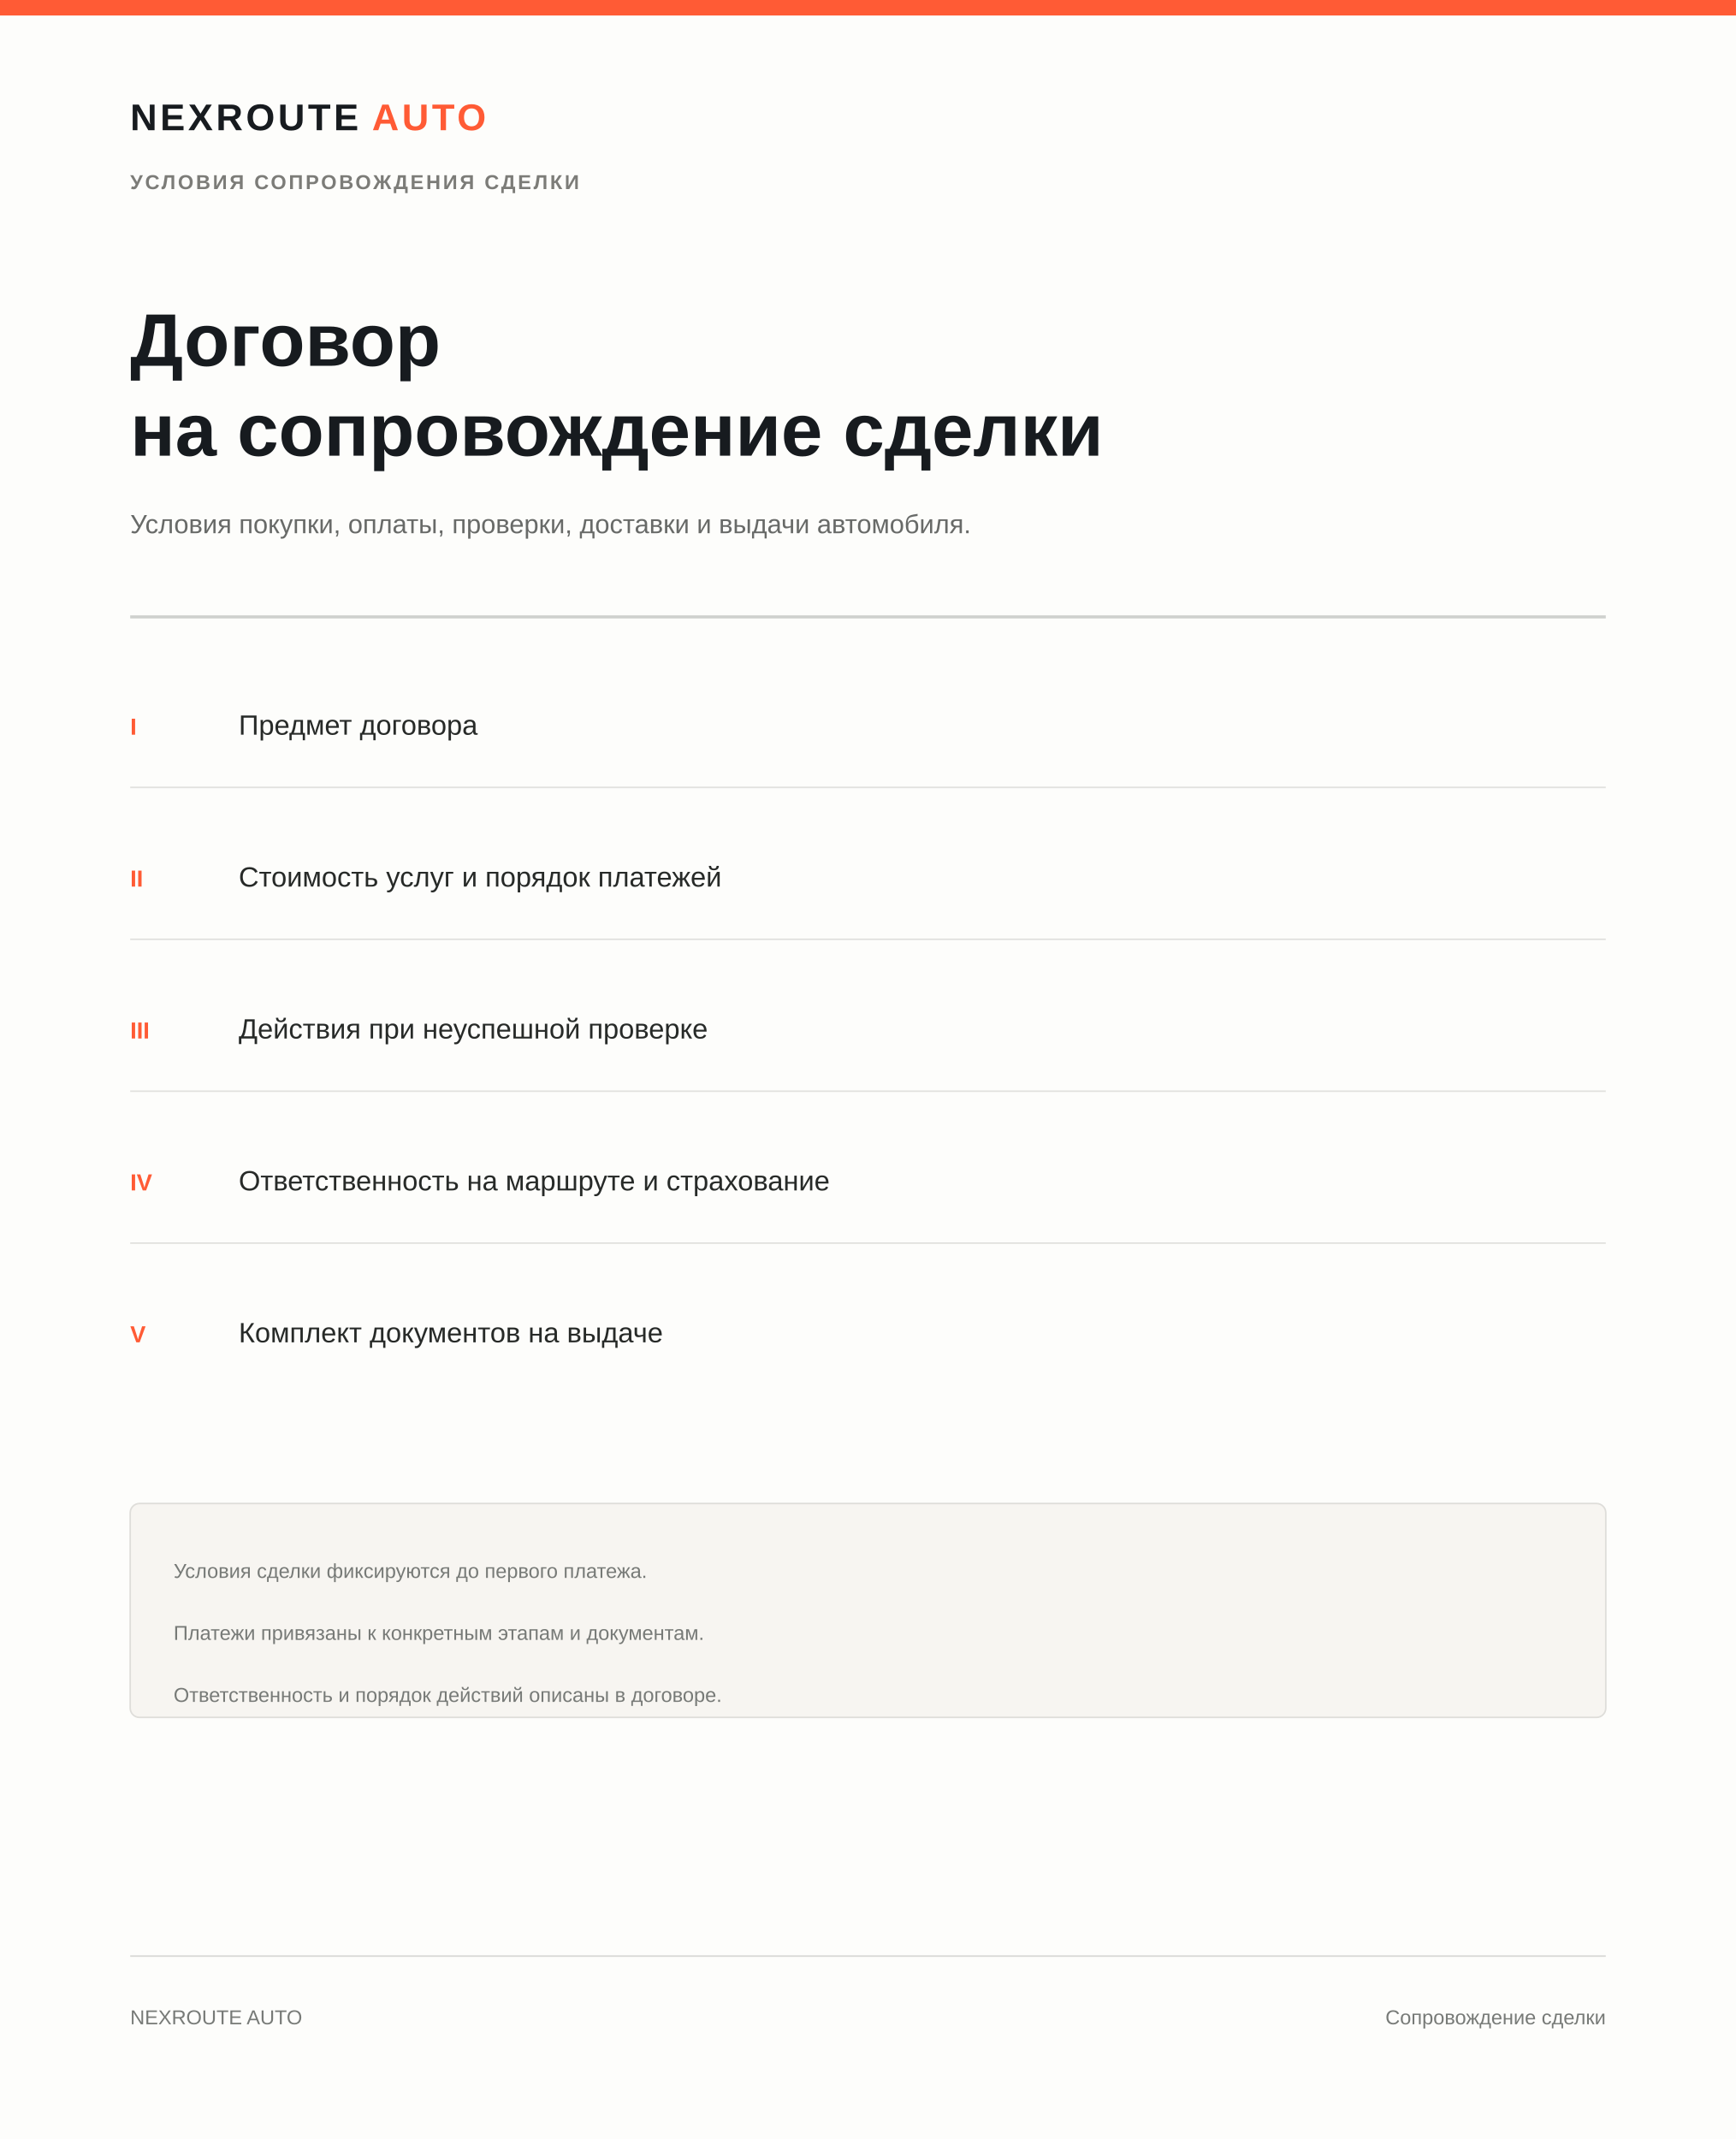
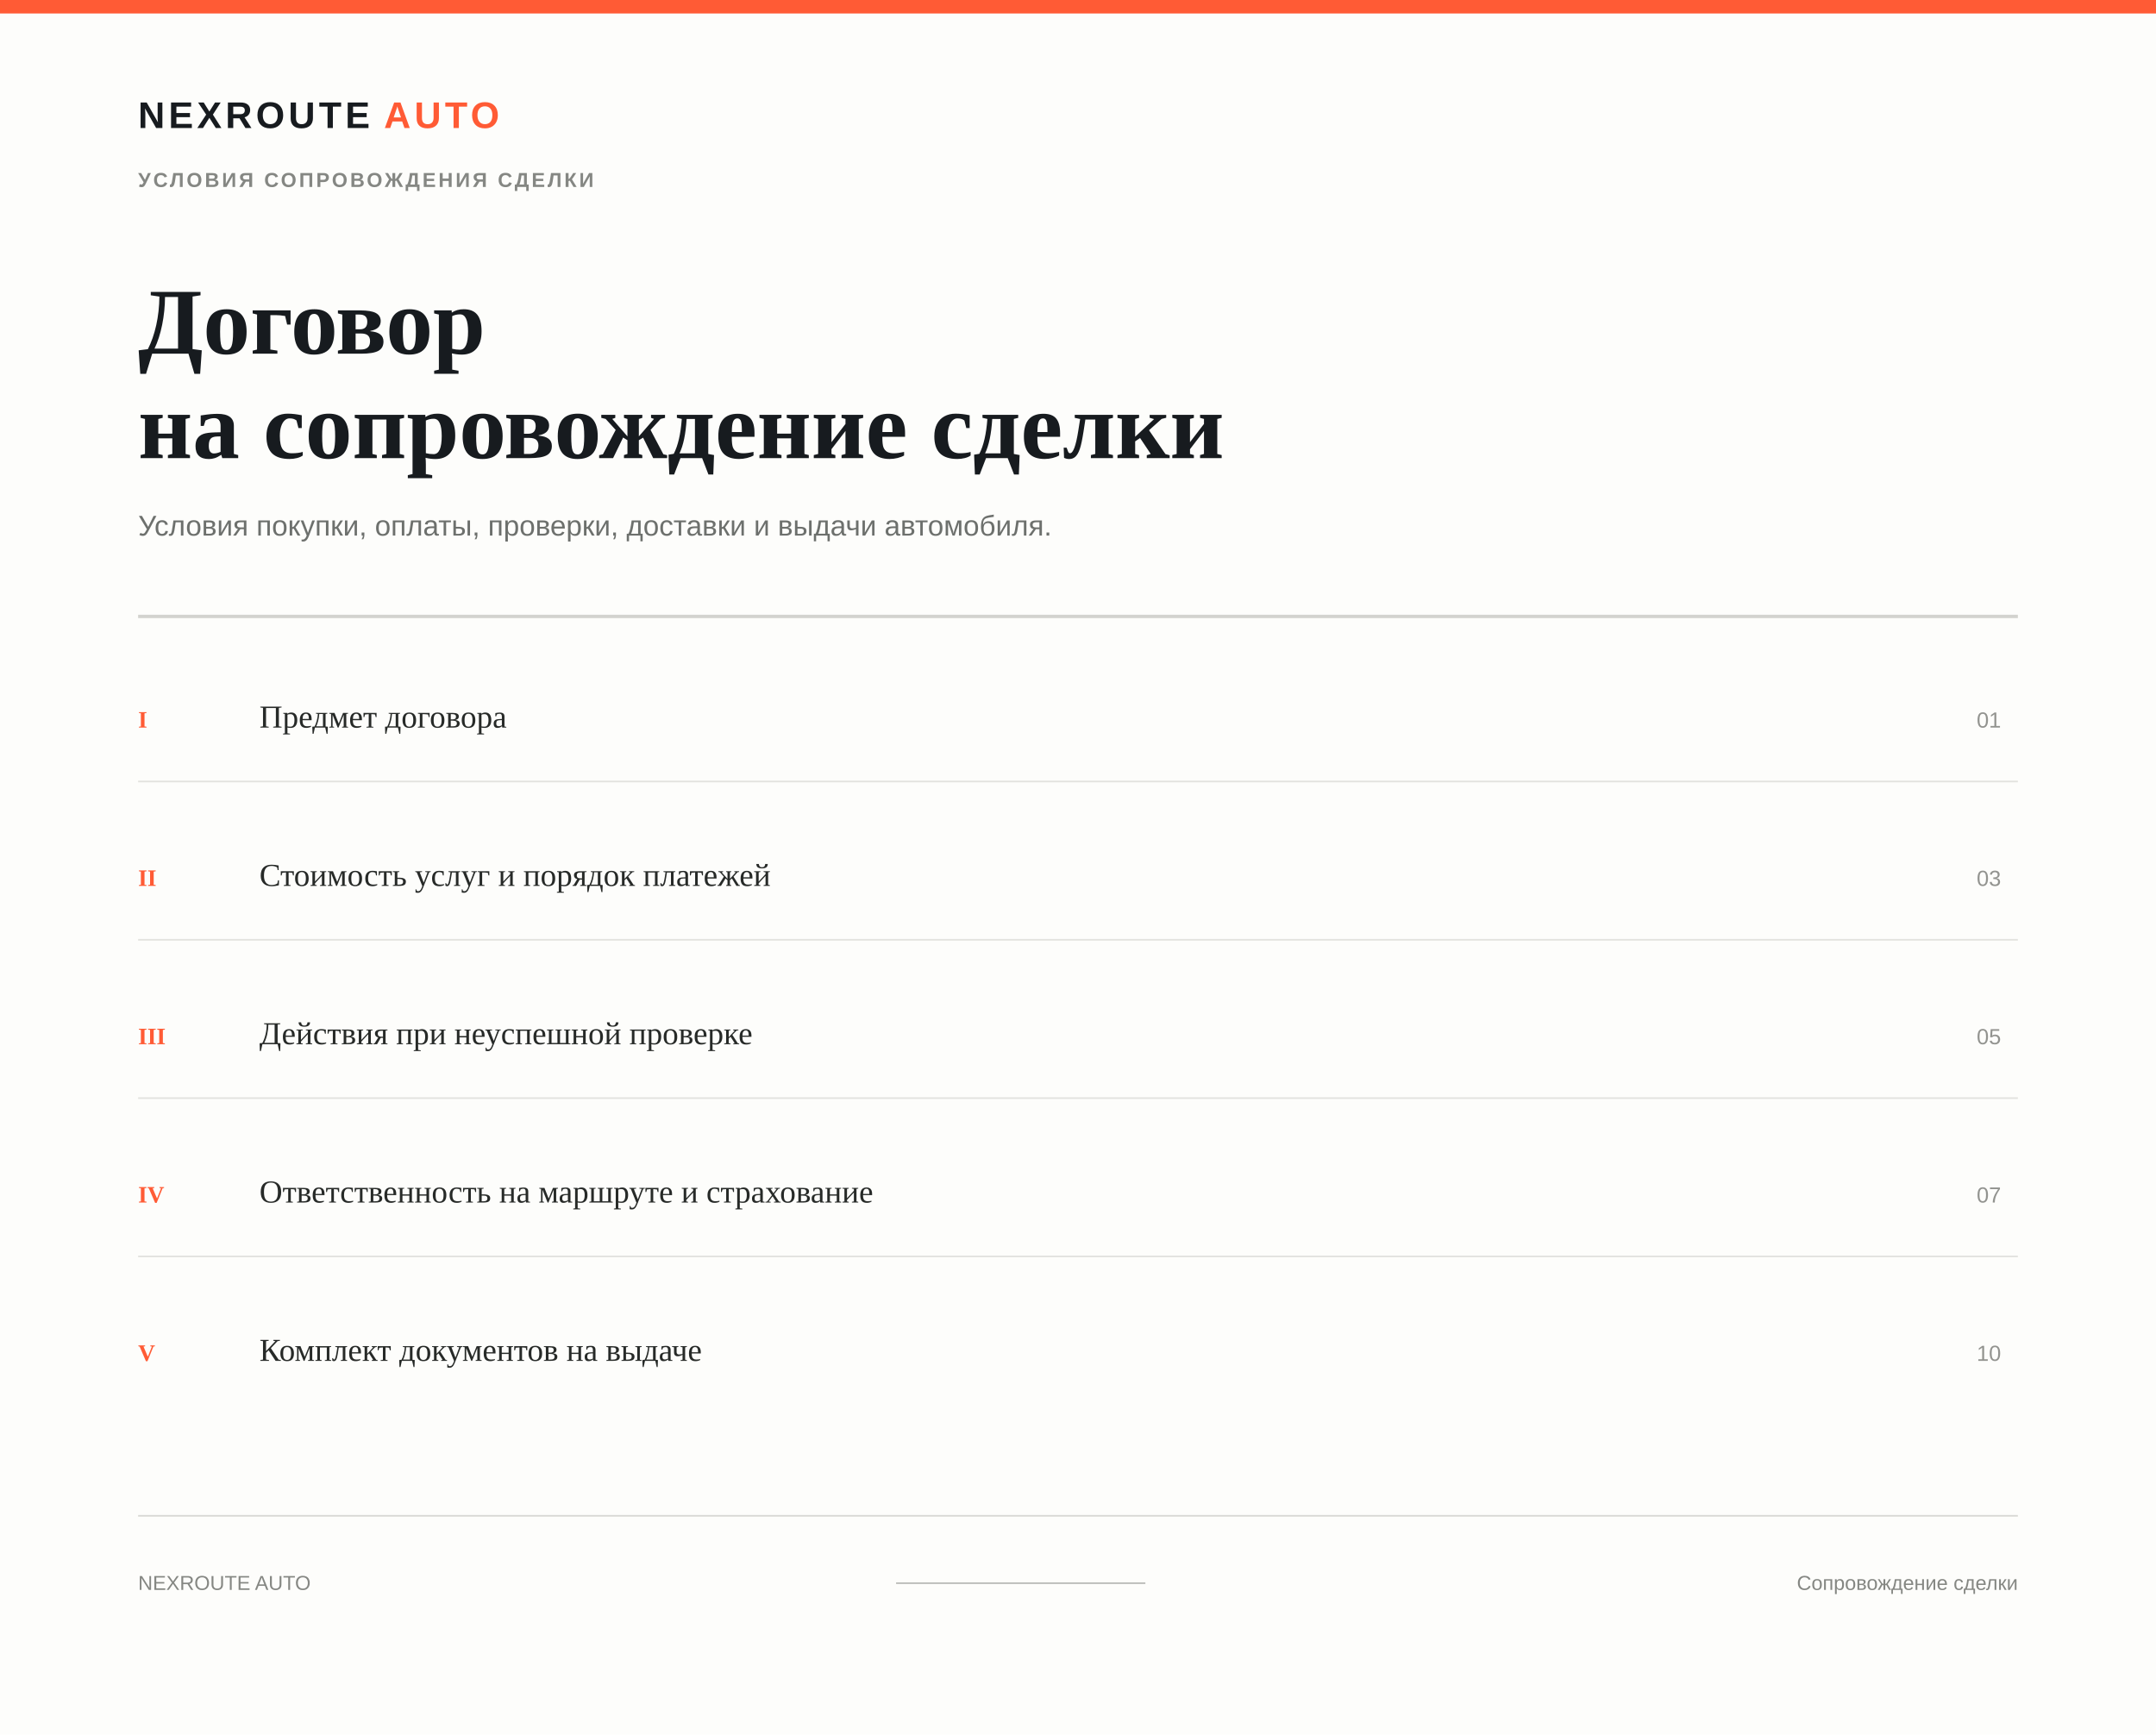
- <svg xmlns="http://www.w3.org/2000/svg" width="1120" height="1380" viewBox="0 0 1120 1380">
+ <svg xmlns="http://www.w3.org/2000/svg" width="1280" height="1030" viewBox="0 0 1280 1030">
  <style>
-   .brand{font:700 24px Arial,sans-serif;fill:#171b1f;letter-spacing:2px}
+   .brand{font:700 22px Arial,sans-serif;fill:#171b1f;letter-spacing:2.2px}
  .accent{fill:#ff5b35}
-   .eyebrow{font:700 13px Arial,sans-serif;fill:#7c7c78;letter-spacing:1.5px}
-   .title{font:700 48px Arial,sans-serif;fill:#171b1f}
-   .subtitle{font:400 17px Arial,sans-serif;fill:#686a68}
-   .roman{font:700 15px Arial,sans-serif;fill:#ff5b35}
-   .toc{font:500 18px Arial,sans-serif;fill:#272a28}
-   .small{font:400 13px Arial,sans-serif;fill:#777a77}
+   .eyebrow{font:700 12px Arial,sans-serif;fill:#858783;letter-spacing:1.5px}
+   .title{font:700 56px Georgia,'Times New Roman',serif;fill:#171b1f}
+   .subtitle{font:400 17px Arial,sans-serif;fill:#6d706d}
+   .roman{font:700 14px Georgia,'Times New Roman',serif;fill:#ff5b35}
+   .toc{font:400 19px Georgia,'Times New Roman',serif;fill:#272a28}
+   .page{font:400 13px Arial,sans-serif;fill:#92938f}
+   .small{font:400 12px Arial,sans-serif;fill:#858783}
</style>
-   <rect width="1120" height="1380" fill="#fdfdfb" />
-   <rect width="1120" height="10" fill="#ff5b35" />
-   <text x="84" y="84" class="brand">NEXROUTE <tspan class="accent">AUTO</tspan>
+   <rect width="1280" height="1030" fill="#fdfdfb" />
+   <rect width="1280" height="8" fill="#ff5b35" />
+   <text x="82" y="76" class="brand">NEXROUTE <tspan class="accent">AUTO</tspan>
  </text>
-   <text x="84" y="122" class="eyebrow">УСЛОВИЯ СОПРОВОЖДЕНИЯ СДЕЛКИ</text>
-   <text x="84" y="236" class="title">Договор</text>
-   <text x="84" y="294" class="title">на сопровождение сделки</text>
-   <text x="84" y="344" class="subtitle">Условия покупки, оплаты, проверки, доставки и выдачи автомобиля.</text>
-   <line x1="84" y1="398" x2="1036" y2="398" stroke="#cfd1ce" stroke-width="2" />
-   <text x="84" y="474" class="roman">I</text>
-   <text x="154" y="474" class="toc">Предмет договора</text>
-   <line x1="84" y1="508" x2="1036" y2="508" stroke="#e1e1de" />
-   <text x="84" y="572" class="roman">II</text>
-   <text x="154" y="572" class="toc">Стоимость услуг и порядок платежей</text>
-   <line x1="84" y1="606" x2="1036" y2="606" stroke="#e1e1de" />
-   <text x="84" y="670" class="roman">III</text>
-   <text x="154" y="670" class="toc">Действия при неуспешной проверке</text>
-   <line x1="84" y1="704" x2="1036" y2="704" stroke="#e1e1de" />
-   <text x="84" y="768" class="roman">IV</text>
-   <text x="154" y="768" class="toc">Ответственность на маршруте и страхование</text>
-   <line x1="84" y1="802" x2="1036" y2="802" stroke="#e1e1de" />
-   <text x="84" y="866" class="roman">V</text>
-   <text x="154" y="866" class="toc">Комплект документов на выдаче</text>
-   <rect x="84" y="970" width="952" height="138" rx="6" fill="#f7f5f1" stroke="#deddd9" />
-   <text x="112" y="1018" class="small">Условия сделки фиксируются до первого платежа.</text>
-   <text x="112" y="1058" class="small">Платежи привязаны к конкретным этапам и документам.</text>
-   <text x="112" y="1098" class="small">Ответственность и порядок действий описаны в договоре.</text>
-   <line x1="84" y1="1262" x2="1036" y2="1262" stroke="#d9d9d6" />
-   <text x="84" y="1306" class="small">NEXROUTE AUTO</text>
-   <text x="1036" y="1306" class="small" text-anchor="end">Сопровождение сделки</text>
+   <text x="82" y="111" class="eyebrow">УСЛОВИЯ СОПРОВОЖДЕНИЯ СДЕЛКИ</text>
+   <text x="82" y="210" class="title">Договор</text>
+   <text x="82" y="272" class="title">на сопровождение сделки</text>
+   <text x="82" y="318" class="subtitle">Условия покупки, оплаты, проверки, доставки и выдачи автомобиля.</text>
+   <line x1="82" y1="366" x2="1198" y2="366" stroke="#d3d3cf" stroke-width="2" />
+   <text x="82" y="432" class="roman">I</text>
+   <text x="154" y="432" class="toc">Предмет договора</text>
+   <text x="1188" y="432" class="page" text-anchor="end">01</text>
+   <line x1="82" y1="464" x2="1198" y2="464" stroke="#e3e3df" />
+   <text x="82" y="526" class="roman">II</text>
+   <text x="154" y="526" class="toc">Стоимость услуг и порядок платежей</text>
+   <text x="1188" y="526" class="page" text-anchor="end">03</text>
+   <line x1="82" y1="558" x2="1198" y2="558" stroke="#e3e3df" />
+   <text x="82" y="620" class="roman">III</text>
+   <text x="154" y="620" class="toc">Действия при неуспешной проверке</text>
+   <text x="1188" y="620" class="page" text-anchor="end">05</text>
+   <line x1="82" y1="652" x2="1198" y2="652" stroke="#e3e3df" />
+   <text x="82" y="714" class="roman">IV</text>
+   <text x="154" y="714" class="toc">Ответственность на маршруте и страхование</text>
+   <text x="1188" y="714" class="page" text-anchor="end">07</text>
+   <line x1="82" y1="746" x2="1198" y2="746" stroke="#e3e3df" />
+   <text x="82" y="808" class="roman">V</text>
+   <text x="154" y="808" class="toc">Комплект документов на выдаче</text>
+   <text x="1188" y="808" class="page" text-anchor="end">10</text>
+   <line x1="82" y1="900" x2="1198" y2="900" stroke="#d9d9d5" />
+   <text x="82" y="944" class="small">NEXROUTE AUTO</text>
+   <line x1="532" y1="940" x2="680" y2="940" stroke="#bebfbb" />
+   <text x="1198" y="944" class="small" text-anchor="end">Сопровождение сделки</text>
</svg>
